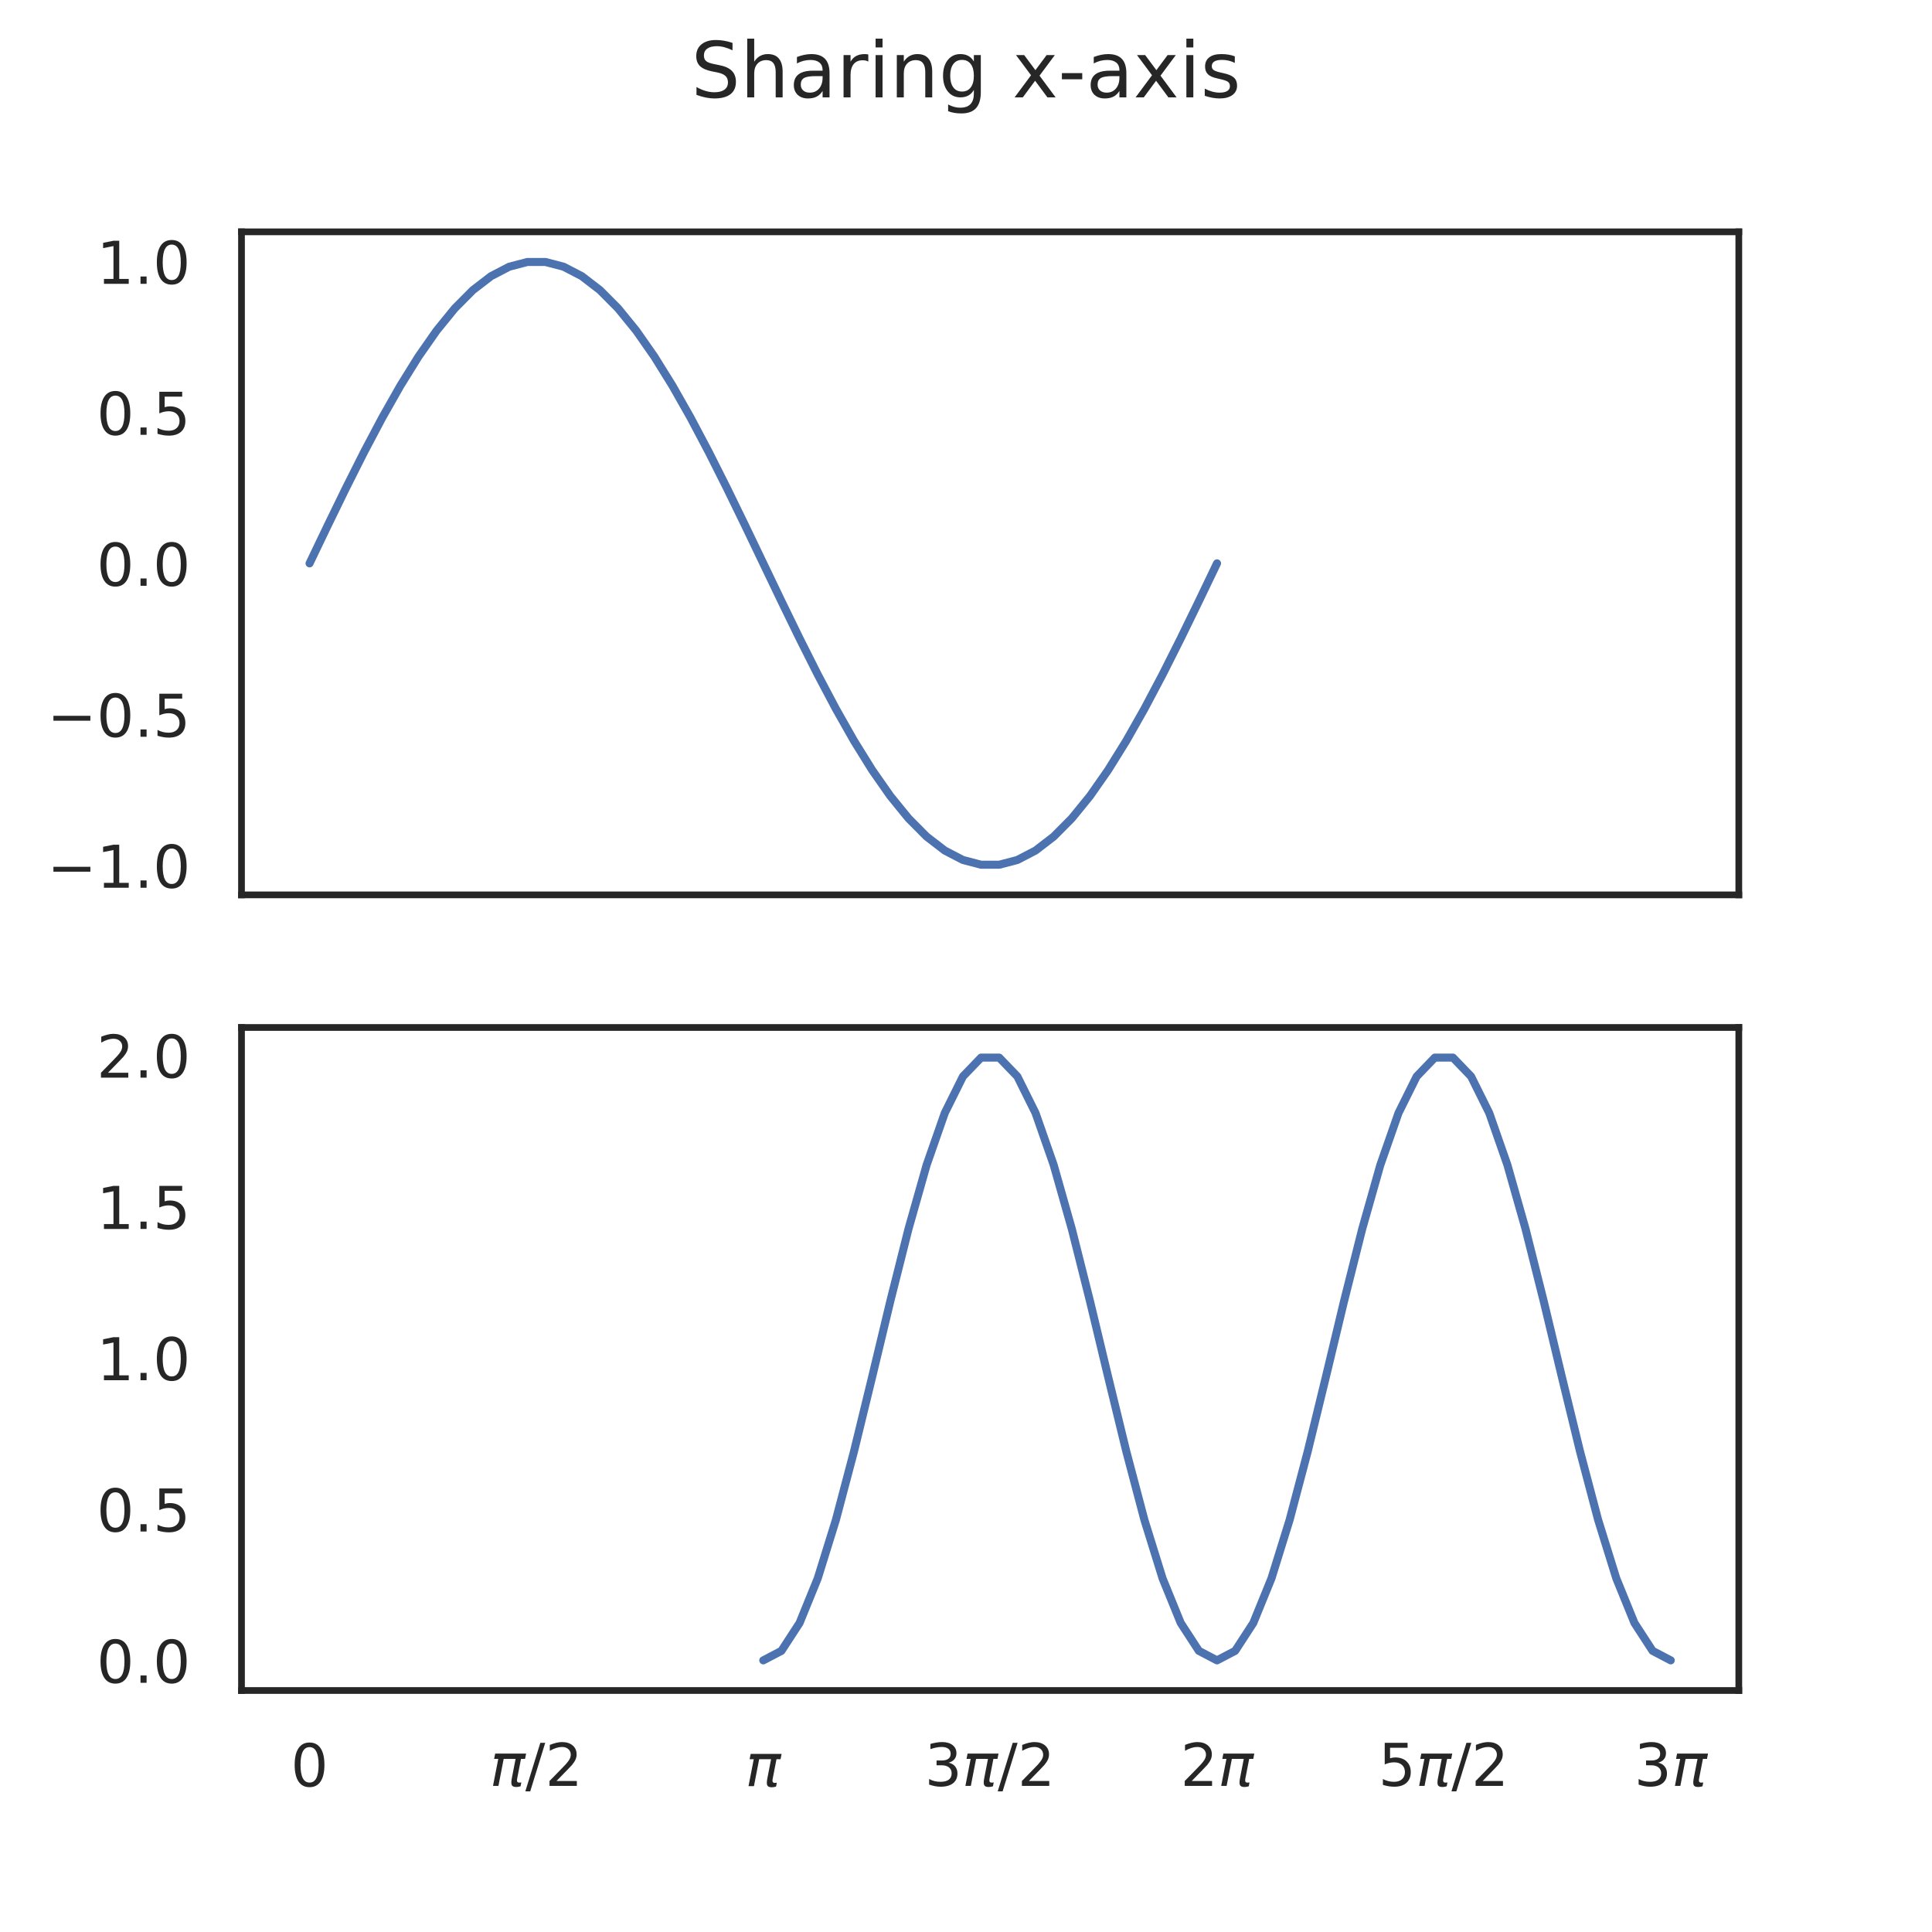
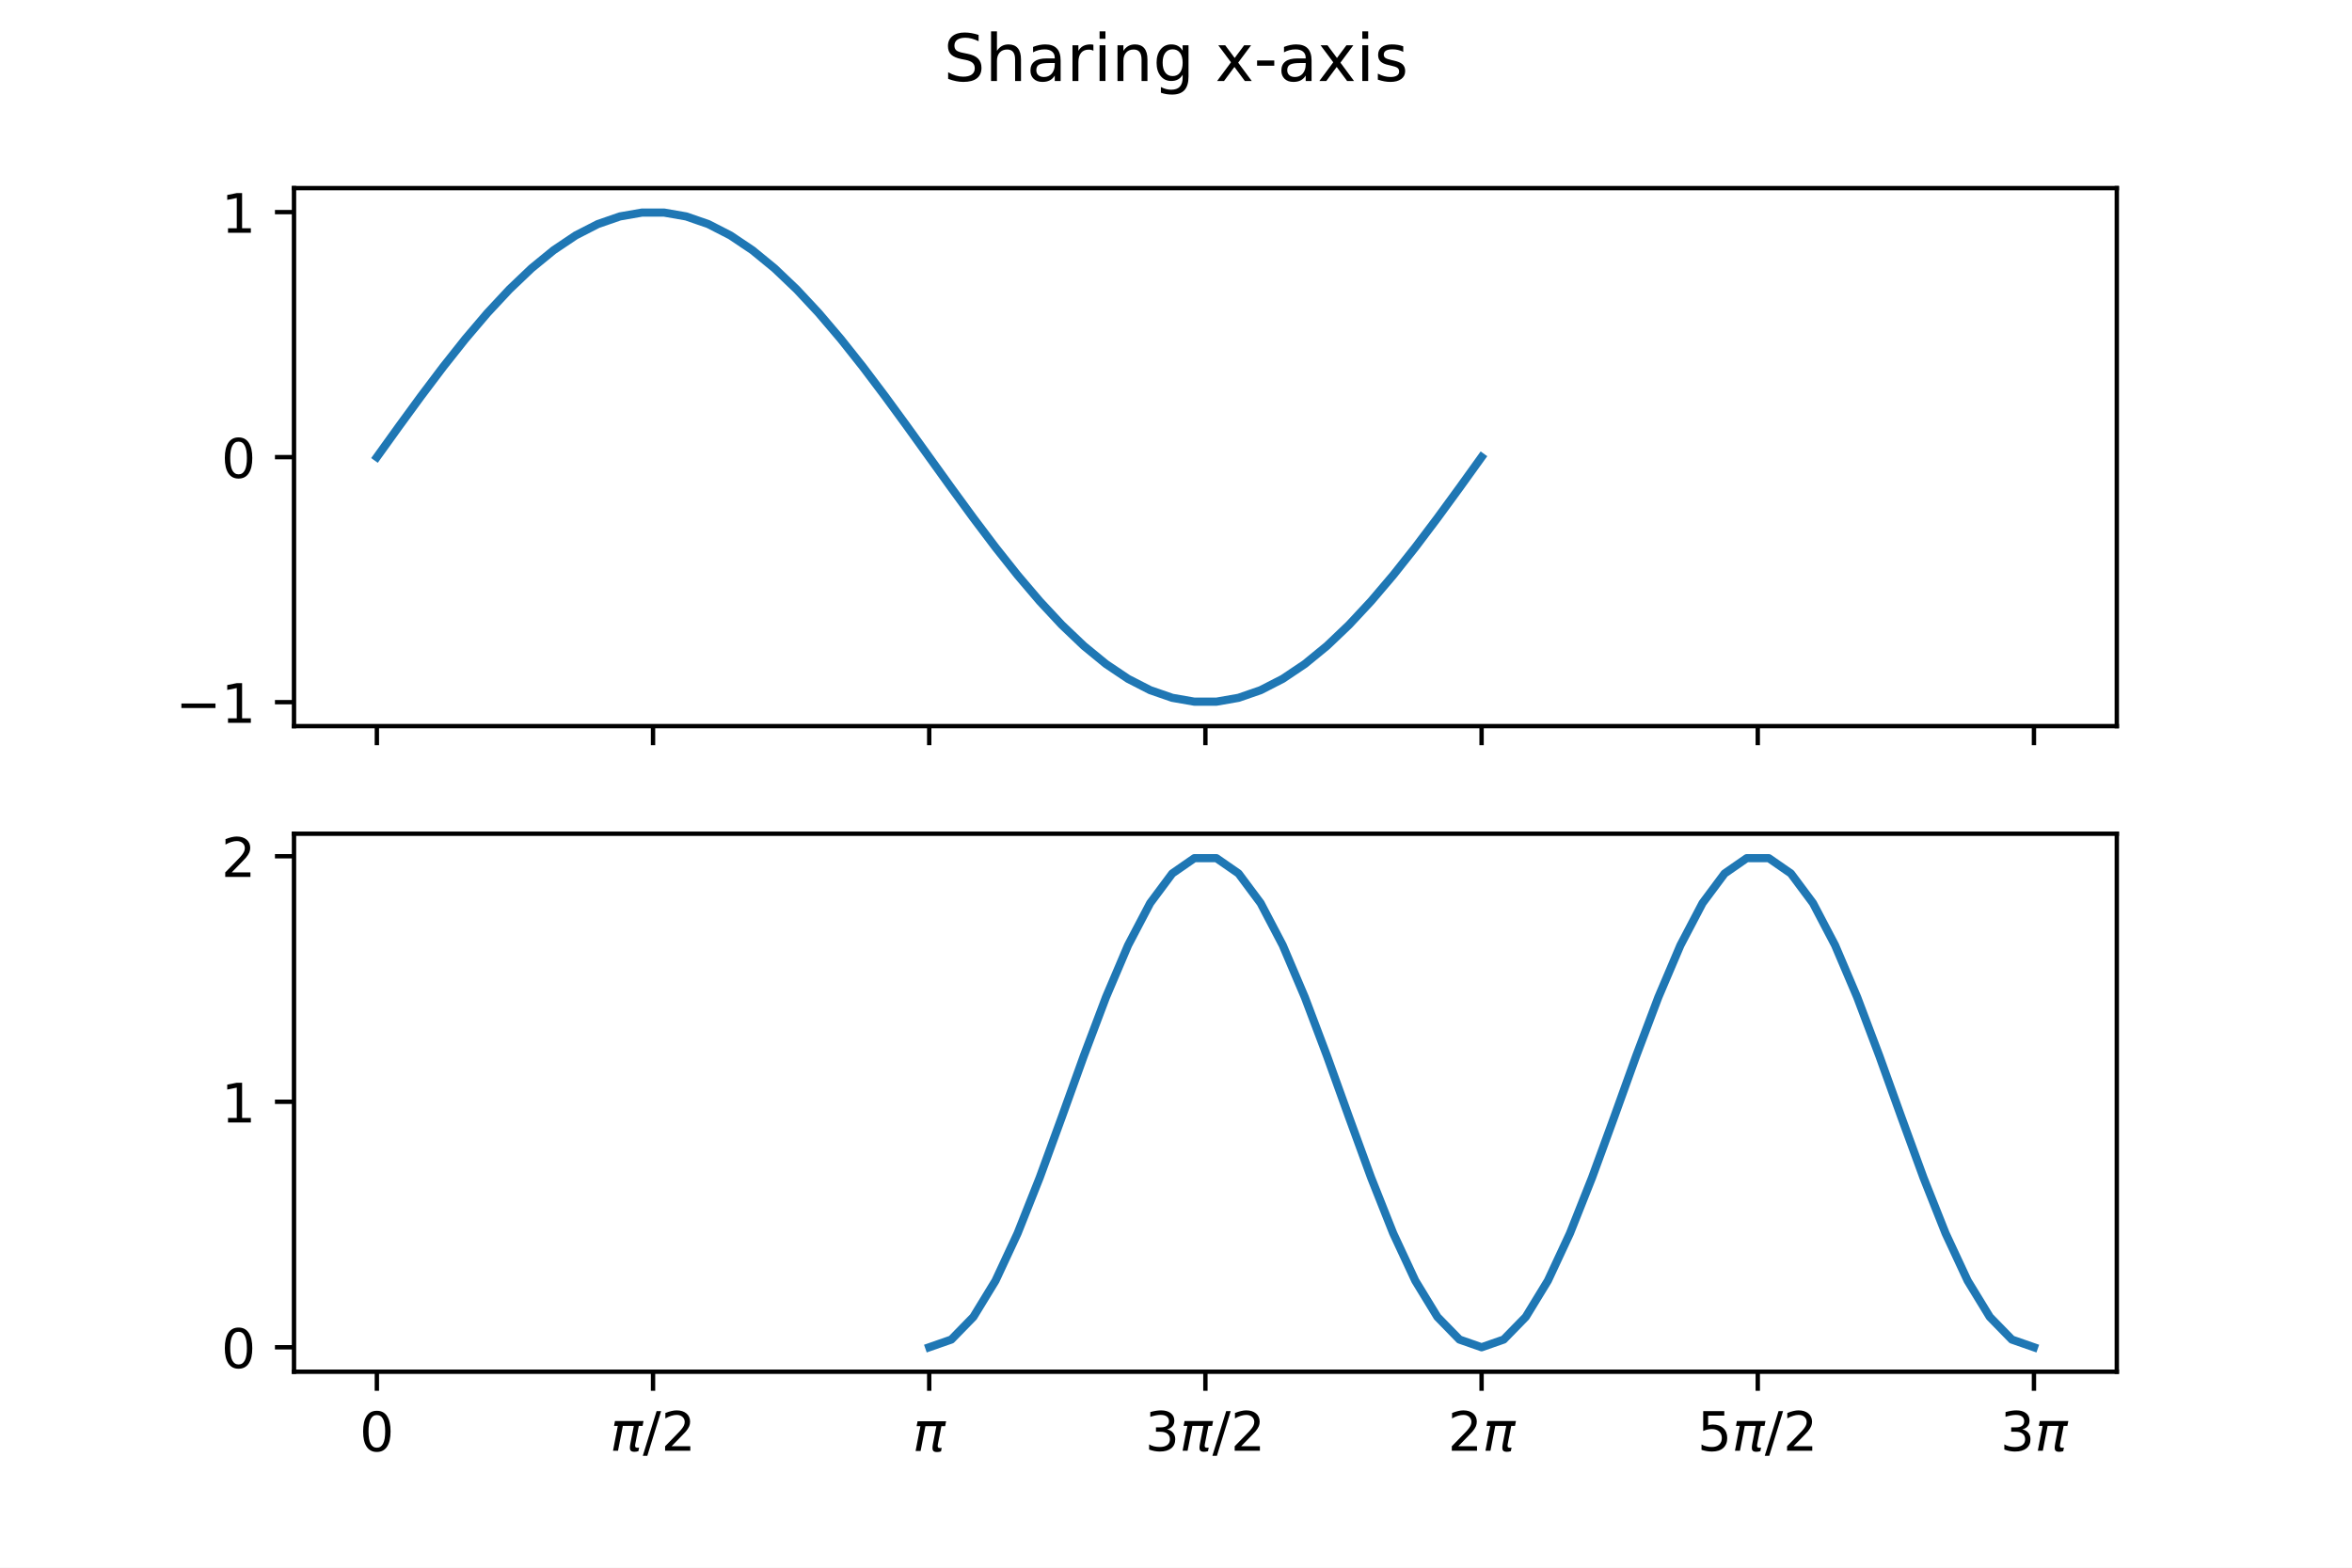
- <svg xmlns="http://www.w3.org/2000/svg" xmlns:xlink="http://www.w3.org/1999/xlink" height="360pt" version="1.1" viewBox="0 0 360 360" width="360pt">
+ <svg xmlns="http://www.w3.org/2000/svg" xmlns:xlink="http://www.w3.org/1999/xlink" height="288pt" version="1.1" viewBox="0 0 432 288" width="432pt">
  <defs>
    <style type="text/css">
*{stroke-linecap:butt;stroke-linejoin:round;}
  </style>
  </defs>
  <g id="figure_1">
    <g id="patch_1">
-       <path d="M 0 360  L 360 360  L 360 0  L 0 0  z " style="fill:#ffffff;" />
+       <path d="M 0 288  L 432 288  L 432 0  L 0 0  z " style="fill:#ffffff;" />
    </g>
    <g id="axes_1">
      <g id="patch_2">
-         <path d="M 45 166.745  L 324 166.745  L 324 43.2  L 45 43.2  z " style="fill:#ffffff;" />
+         <path d="M 54 133.396  L 388.8 133.396  L 388.8 34.56  L 54 34.56  z " style="fill:#ffffff;" />
      </g>
      <g id="matplotlib.axis_1">
-         <g id="xtick_1" />
-         <g id="xtick_2" />
-         <g id="xtick_3" />
-         <g id="xtick_4" />
-         <g id="xtick_5" />
-         <g id="xtick_6" />
-         <g id="xtick_7" />
+         <g id="xtick_1">
+           <g id="line2d_1">
+             <defs>
+               <path d="M 0 0  L 0 3.5  " id="ma542cc2fd4" style="stroke:#000000;stroke-width:0.8;" />
+             </defs>
+             <g>
+               <use style="stroke:#000000;stroke-width:0.8;" x="69.218" xlink:href="#ma542cc2fd4" y="133.396" />
+             </g>
+           </g>
+         </g>
+         <g id="xtick_2">
+           <g id="line2d_2">
+             <g>
+               <use style="stroke:#000000;stroke-width:0.8;" x="119.945" xlink:href="#ma542cc2fd4" y="133.396" />
+             </g>
+           </g>
+         </g>
+         <g id="xtick_3">
+           <g id="line2d_3">
+             <g>
+               <use style="stroke:#000000;stroke-width:0.8;" x="170.673" xlink:href="#ma542cc2fd4" y="133.396" />
+             </g>
+           </g>
+         </g>
+         <g id="xtick_4">
+           <g id="line2d_4">
+             <g>
+               <use style="stroke:#000000;stroke-width:0.8;" x="221.4" xlink:href="#ma542cc2fd4" y="133.396" />
+             </g>
+           </g>
+         </g>
+         <g id="xtick_5">
+           <g id="line2d_5">
+             <g>
+               <use style="stroke:#000000;stroke-width:0.8;" x="272.127" xlink:href="#ma542cc2fd4" y="133.396" />
+             </g>
+           </g>
+         </g>
+         <g id="xtick_6">
+           <g id="line2d_6">
+             <g>
+               <use style="stroke:#000000;stroke-width:0.8;" x="322.855" xlink:href="#ma542cc2fd4" y="133.396" />
+             </g>
+           </g>
+         </g>
+         <g id="xtick_7">
+           <g id="line2d_7">
+             <g>
+               <use style="stroke:#000000;stroke-width:0.8;" x="373.582" xlink:href="#ma542cc2fd4" y="133.396" />
+             </g>
+           </g>
+         </g>
      </g>
      <g id="matplotlib.axis_2">
        <g id="ytick_1">
+           <g id="line2d_8">
+             <defs>
+               <path d="M 0 0  L -3.5 0  " id="m65ae59d88c" style="stroke:#000000;stroke-width:0.8;" />
+             </defs>
+             <g>
+               <use style="stroke:#000000;stroke-width:0.8;" x="54" xlink:href="#m65ae59d88c" y="128.993" />
+             </g>
+           </g>
          <g id="text_1">
            <defs>
              <path d="M 10.594 35.5  L 73.188 35.5  L 73.188 27.203  L 10.594 27.203  z " id="DejaVuSans-8722" />
              <path d="M 12.406 8.297  L 28.516 8.297  L 28.516 63.922  L 10.984 60.406  L 10.984 69.391  L 28.422 72.906  L 38.281 72.906  L 38.281 8.297  L 54.391 8.297  L 54.391 0  L 12.406 0  z " id="DejaVuSans-49" />
-               <path d="M 10.688 12.406  L 21 12.406  L 21 0  L 10.688 0  z " id="DejaVuSans-46" />
-               <path d="M 31.781 66.406  Q 24.172 66.406 20.328 58.906  Q 16.5 51.422 16.5 36.375  Q 16.5 21.391 20.328 13.891  Q 24.172 6.391 31.781 6.391  Q 39.453 6.391 43.281 13.891  Q 47.125 21.391 47.125 36.375  Q 47.125 51.422 43.281 58.906  Q 39.453 66.406 31.781 66.406  z M 31.781 74.219  Q 44.047 74.219 50.516 64.516  Q 56.984 54.828 56.984 36.375  Q 56.984 17.969 50.516 8.266  Q 44.047 -1.422 31.781 -1.422  Q 19.531 -1.422 13.062 8.266  Q 6.594 17.969 6.594 36.375  Q 6.594 54.828 13.062 64.516  Q 19.531 74.219 31.781 74.219  z " id="DejaVuSans-48" />
-             </defs>
-             <g style="fill:#262626;" transform="translate(8.788906 165.4199)scale(0.11 -0.11)">
+             </defs>
+             <g transform="translate(32.25781 132.7918)scale(0.1 -0.1)">
              <use xlink:href="#DejaVuSans-8722" />
              <use x="83.789" xlink:href="#DejaVuSans-49" />
-               <use x="147.412" xlink:href="#DejaVuSans-46" />
-               <use x="179.199" xlink:href="#DejaVuSans-48" />
            </g>
          </g>
        </g>
        <g id="ytick_2">
+           <g id="line2d_9">
+             <g>
+               <use style="stroke:#000000;stroke-width:0.8;" x="54" xlink:href="#m65ae59d88c" y="83.978" />
+             </g>
+           </g>
          <g id="text_2">
            <defs>
-               <path d="M 10.797 72.906  L 49.516 72.906  L 49.516 64.594  L 19.828 64.594  L 19.828 46.734  Q 21.969 47.469 24.109 47.828  Q 26.266 48.188 28.422 48.188  Q 40.625 48.188 47.75 41.5  Q 54.891 34.812 54.891 23.391  Q 54.891 11.625 47.562 5.094  Q 40.234 -1.422 26.906 -1.422  Q 22.312 -1.422 17.547 -0.641  Q 12.797 0.141 7.719 1.703  L 7.719 11.625  Q 12.109 9.234 16.797 8.062  Q 21.484 6.891 26.703 6.891  Q 35.156 6.891 40.078 11.328  Q 45.016 15.766 45.016 23.391  Q 45.016 31 40.078 35.438  Q 35.156 39.891 26.703 39.891  Q 22.75 39.891 18.812 39.016  Q 14.891 38.141 10.797 36.281  z " id="DejaVuSans-53" />
-             </defs>
-             <g style="fill:#262626;" transform="translate(8.788906 137.2859)scale(0.11 -0.11)">
-               <use xlink:href="#DejaVuSans-8722" />
-               <use x="83.789" xlink:href="#DejaVuSans-48" />
-               <use x="147.412" xlink:href="#DejaVuSans-46" />
-               <use x="179.199" xlink:href="#DejaVuSans-53" />
+               <path d="M 31.781 66.406  Q 24.172 66.406 20.328 58.906  Q 16.5 51.422 16.5 36.375  Q 16.5 21.391 20.328 13.891  Q 24.172 6.391 31.781 6.391  Q 39.453 6.391 43.281 13.891  Q 47.125 21.391 47.125 36.375  Q 47.125 51.422 43.281 58.906  Q 39.453 66.406 31.781 66.406  z M 31.781 74.219  Q 44.047 74.219 50.516 64.516  Q 56.984 54.828 56.984 36.375  Q 56.984 17.969 50.516 8.266  Q 44.047 -1.422 31.781 -1.422  Q 19.531 -1.422 13.062 8.266  Q 6.594 17.969 6.594 36.375  Q 6.594 54.828 13.062 64.516  Q 19.531 74.219 31.781 74.219  z " id="DejaVuSans-48" />
+             </defs>
+             <g transform="translate(40.6375 87.7774)scale(0.1 -0.1)">
+               <use xlink:href="#DejaVuSans-48" />
            </g>
          </g>
        </g>
        <g id="ytick_3">
+           <g id="line2d_10">
+             <g>
+               <use style="stroke:#000000;stroke-width:0.8;" x="54" xlink:href="#m65ae59d88c" y="38.964" />
+             </g>
+           </g>
          <g id="text_3">
-             <g style="fill:#262626;" transform="translate(18.00656 109.1519)scale(0.11 -0.11)">
-               <use xlink:href="#DejaVuSans-48" />
-               <use x="63.623" xlink:href="#DejaVuSans-46" />
-               <use x="95.41" xlink:href="#DejaVuSans-48" />
-             </g>
-           </g>
-         </g>
-         <g id="ytick_4">
-           <g id="text_4">
-             <g style="fill:#262626;" transform="translate(18.00656 81.01784)scale(0.11 -0.11)">
-               <use xlink:href="#DejaVuSans-48" />
-               <use x="63.623" xlink:href="#DejaVuSans-46" />
-               <use x="95.41" xlink:href="#DejaVuSans-53" />
-             </g>
-           </g>
-         </g>
-         <g id="ytick_5">
-           <g id="text_5">
-             <g style="fill:#262626;" transform="translate(18.00656 52.88381)scale(0.11 -0.11)">
+             <g transform="translate(40.6375 42.76295)scale(0.1 -0.1)">
              <use xlink:href="#DejaVuSans-49" />
-               <use x="63.623" xlink:href="#DejaVuSans-46" />
-               <use x="95.41" xlink:href="#DejaVuSans-48" />
-             </g>
-           </g>
-         </g>
-       </g>
-       <g id="line2d_1">
-         <path clip-path="url(#p62beed486f)" d="M 57.682 104.973  L 61.064 97.92  L 64.445 90.979  L 67.827 84.259  L 71.209 77.865  L 74.591 71.899  L 77.973 66.455  L 81.355 61.617  L 84.736 57.464  L 88.118 54.06  L 91.5 51.459  L 94.882 49.701  L 98.264 48.816  L 101.645 48.816  L 105.027 49.701  L 108.409 51.459  L 111.791 54.06  L 115.173 57.464  L 118.555 61.617  L 121.936 66.455  L 125.318 71.899  L 128.7 77.865  L 132.082 84.259  L 135.464 90.979  L 138.845 97.92  L 142.227 104.973  L 145.609 112.025  L 148.991 118.966  L 152.373 125.686  L 155.755 132.08  L 159.136 138.046  L 162.518 143.491  L 165.9 148.328  L 169.282 152.481  L 172.664 155.886  L 176.045 158.487  L 179.427 160.244  L 182.809 161.13  L 186.191 161.13  L 189.573 160.244  L 192.955 158.487  L 196.336 155.886  L 199.718 152.481  L 203.1 148.328  L 206.482 143.491  L 209.864 138.046  L 213.245 132.08  L 216.627 125.686  L 220.009 118.966  L 223.391 112.025  L 226.773 104.973  " style="fill:none;stroke:#4c72b0;stroke-linecap:round;stroke-width:1.5;" />
+             </g>
+           </g>
+         </g>
+       </g>
+       <g id="line2d_11">
+         <path clip-path="url(#p6f2cb28b3d)" d="M 69.218 83.978  L 73.276 78.336  L 77.335 72.784  L 81.393 67.407  L 85.451 62.292  L 89.509 57.519  L 93.567 53.164  L 97.625 49.294  L 101.684 45.971  L 105.742 43.248  L 109.8 41.167  L 113.858 39.761  L 117.916 39.053  L 121.975 39.053  L 126.033 39.761  L 130.091 41.167  L 134.149 43.248  L 138.207 45.971  L 142.265 49.294  L 146.324 53.164  L 150.382 57.519  L 154.44 62.292  L 158.498 67.407  L 162.556 72.784  L 166.615 78.336  L 170.673 83.978  L 174.731 89.62  L 178.789 95.173  L 182.847 100.549  L 186.905 105.664  L 190.964 110.437  L 195.022 114.793  L 199.08 118.662  L 203.138 121.985  L 207.196 124.708  L 211.255 126.789  L 215.313 128.195  L 219.371 128.904  L 223.429 128.904  L 227.487 128.195  L 231.545 126.789  L 235.604 124.708  L 239.662 121.985  L 243.72 118.662  L 247.778 114.793  L 251.836 110.437  L 255.895 105.664  L 259.953 100.549  L 264.011 95.173  L 268.069 89.62  L 272.127 83.978  " style="fill:none;stroke:#1f77b4;stroke-linecap:square;stroke-width:1.5;" />
      </g>
      <g id="patch_3">
-         <path d="M 45 166.745  L 45 43.2  " style="fill:none;stroke:#262626;stroke-linecap:square;stroke-linejoin:miter;stroke-width:1.25;" />
+         <path d="M 54 133.396  L 54 34.56  " style="fill:none;stroke:#000000;stroke-linecap:square;stroke-linejoin:miter;stroke-width:0.8;" />
      </g>
      <g id="patch_4">
-         <path d="M 324 166.745  L 324 43.2  " style="fill:none;stroke:#262626;stroke-linecap:square;stroke-linejoin:miter;stroke-width:1.25;" />
+         <path d="M 388.8 133.396  L 388.8 34.56  " style="fill:none;stroke:#000000;stroke-linecap:square;stroke-linejoin:miter;stroke-width:0.8;" />
      </g>
      <g id="patch_5">
-         <path d="M 45 166.745  L 324 166.745  " style="fill:none;stroke:#262626;stroke-linecap:square;stroke-linejoin:miter;stroke-width:1.25;" />
+         <path d="M 54 133.396  L 388.8 133.396  " style="fill:none;stroke:#000000;stroke-linecap:square;stroke-linejoin:miter;stroke-width:0.8;" />
      </g>
      <g id="patch_6">
-         <path d="M 45 43.2  L 324 43.2  " style="fill:none;stroke:#262626;stroke-linecap:square;stroke-linejoin:miter;stroke-width:1.25;" />
+         <path d="M 54 34.56  L 388.8 34.56  " style="fill:none;stroke:#000000;stroke-linecap:square;stroke-linejoin:miter;stroke-width:0.8;" />
      </g>
    </g>
    <g id="axes_2">
      <g id="patch_7">
-         <path d="M 45 315  L 324 315  L 324 191.455  L 45 191.455  z " style="fill:#ffffff;" />
+         <path d="M 54 252  L 388.8 252  L 388.8 153.164  L 54 153.164  z " style="fill:#ffffff;" />
      </g>
      <g id="matplotlib.axis_3">
        <g id="xtick_8">
-           <g id="text_6">
-             <g style="fill:#262626;" transform="translate(54.18244 332.8583)scale(0.11 -0.11)">
+           <g id="line2d_12">
+             <g>
+               <use style="stroke:#000000;stroke-width:0.8;" x="69.218" xlink:href="#ma542cc2fd4" y="252" />
+             </g>
+           </g>
+           <g id="text_4">
+             <g transform="translate(66.03693 266.5984)scale(0.1 -0.1)">
              <use xlink:href="#DejaVuSans-48" />
            </g>
          </g>
        </g>
        <g id="xtick_9">
-           <g id="text_7">
+           <g id="line2d_13">
+             <g>
+               <use style="stroke:#000000;stroke-width:0.8;" x="119.945" xlink:href="#ma542cc2fd4" y="252" />
+             </g>
+           </g>
+           <g id="text_5">
            <defs>
              <path d="M 9.125 54.688  L 61.531 54.688  L 59.766 45.703  L 52.875 45.703  L 46.344 12.109  Q 45.656 8.594 46.578 7.031  Q 47.469 5.516 50.141 5.516  Q 50.875 5.516 51.953 5.672  Q 53.078 5.766 53.422 5.812  L 52.156 -0.688  Q 50.344 -1.312 48.484 -1.609  Q 46.578 -1.906 44.781 -1.906  Q 38.922 -1.906 37.312 1.266  Q 35.688 4.5 37.359 13.094  L 43.703 45.703  L 23.531 45.703  L 14.656 0  L 5.469 0  L 14.359 45.703  L 7.375 45.703  z " id="DejaVuSans-Oblique-960" />
              <path d="M 25.391 72.906  L 33.688 72.906  L 8.297 -9.281  L 0 -9.281  z " id="DejaVuSans-47" />
              <path d="M 19.188 8.297  L 53.609 8.297  L 53.609 0  L 7.328 0  L 7.328 8.297  Q 12.938 14.109 22.625 23.891  Q 32.328 33.688 34.812 36.531  Q 39.547 41.844 41.422 45.531  Q 43.312 49.219 43.312 52.781  Q 43.312 58.594 39.234 62.25  Q 35.156 65.922 28.609 65.922  Q 23.969 65.922 18.812 64.312  Q 13.672 62.703 7.812 59.422  L 7.812 69.391  Q 13.766 71.781 18.938 73  Q 24.125 74.219 28.422 74.219  Q 39.75 74.219 46.484 68.547  Q 53.219 62.891 53.219 53.422  Q 53.219 48.922 51.531 44.891  Q 49.859 40.875 45.406 35.406  Q 44.188 33.984 37.641 27.219  Q 31.109 20.453 19.188 8.297  z " id="DejaVuSans-50" />
            </defs>
-             <g style="fill:#262626;" transform="translate(91.26454 332.8583)scale(0.11 -0.11)">
+             <g transform="translate(112.0455 266.5984)scale(0.1 -0.1)">
              <use transform="translate(0 0.78125)" xlink:href="#DejaVuSans-Oblique-960" />
              <use transform="translate(60.20508 0.78125)" xlink:href="#DejaVuSans-47" />
              <use transform="translate(93.84961 0.78125)" xlink:href="#DejaVuSans-50" />
            </g>
          </g>
        </g>
        <g id="xtick_10">
-           <g id="text_8">
-             <g style="fill:#262626;" transform="translate(138.8723 332.8583)scale(0.11 -0.11)">
+           <g id="line2d_14">
+             <g>
+               <use style="stroke:#000000;stroke-width:0.8;" x="170.673" xlink:href="#ma542cc2fd4" y="252" />
+             </g>
+           </g>
+           <g id="text_6">
+             <g transform="translate(167.6227 266.5984)scale(0.1 -0.1)">
              <use transform="translate(0 0.3125)" xlink:href="#DejaVuSans-Oblique-960" />
            </g>
          </g>
        </g>
        <g id="xtick_11">
-           <g id="text_9">
+           <g id="line2d_15">
+             <g>
+               <use style="stroke:#000000;stroke-width:0.8;" x="221.4" xlink:href="#ma542cc2fd4" y="252" />
+             </g>
+           </g>
+           <g id="text_7">
            <defs>
              <path d="M 40.578 39.312  Q 47.656 37.797 51.625 33  Q 55.609 28.219 55.609 21.188  Q 55.609 10.406 48.188 4.484  Q 40.766 -1.422 27.094 -1.422  Q 22.516 -1.422 17.656 -0.516  Q 12.797 0.391 7.625 2.203  L 7.625 11.719  Q 11.719 9.328 16.594 8.109  Q 21.484 6.891 26.812 6.891  Q 36.078 6.891 40.938 10.547  Q 45.797 14.203 45.797 21.188  Q 45.797 27.641 41.281 31.266  Q 36.766 34.906 28.719 34.906  L 20.219 34.906  L 20.219 43.016  L 29.109 43.016  Q 36.375 43.016 40.234 45.922  Q 44.094 48.828 44.094 54.297  Q 44.094 59.906 40.109 62.906  Q 36.141 65.922 28.719 65.922  Q 24.656 65.922 20.016 65.031  Q 15.375 64.156 9.812 62.312  L 9.812 71.094  Q 15.438 72.656 20.344 73.438  Q 25.25 74.219 29.594 74.219  Q 40.828 74.219 47.359 69.109  Q 53.906 64.016 53.906 55.328  Q 53.906 49.266 50.438 45.094  Q 46.969 40.922 40.578 39.312  z " id="DejaVuSans-51" />
            </defs>
-             <g style="fill:#262626;" transform="translate(172.29 332.8583)scale(0.11 -0.11)">
+             <g transform="translate(210.3 266.5984)scale(0.1 -0.1)">
              <use transform="translate(0 0.78125)" xlink:href="#DejaVuSans-51" />
              <use transform="translate(63.62305 0.78125)" xlink:href="#DejaVuSans-Oblique-960" />
              <use transform="translate(123.8281 0.78125)" xlink:href="#DejaVuSans-47" />
              <use transform="translate(157.4727 0.78125)" xlink:href="#DejaVuSans-50" />
            </g>
          </g>
        </g>
        <g id="xtick_12">
-           <g id="text_10">
-             <g style="fill:#262626;" transform="translate(219.9527 332.8583)scale(0.11 -0.11)">
+           <g id="line2d_16">
+             <g>
+               <use style="stroke:#000000;stroke-width:0.8;" x="272.127" xlink:href="#ma542cc2fd4" y="252" />
+             </g>
+           </g>
+           <g id="text_8">
+             <g transform="translate(265.9273 266.5984)scale(0.1 -0.1)">
              <use transform="translate(0 0.78125)" xlink:href="#DejaVuSans-50" />
              <use transform="translate(63.62305 0.78125)" xlink:href="#DejaVuSans-Oblique-960" />
            </g>
          </g>
        </g>
        <g id="xtick_13">
-           <g id="text_11">
-             <g style="fill:#262626;" transform="translate(256.8355 332.8583)scale(0.11 -0.11)">
+           <g id="line2d_17">
+             <g>
+               <use style="stroke:#000000;stroke-width:0.8;" x="322.855" xlink:href="#ma542cc2fd4" y="252" />
+             </g>
+           </g>
+           <g id="text_9">
+             <defs>
+               <path d="M 10.797 72.906  L 49.516 72.906  L 49.516 64.594  L 19.828 64.594  L 19.828 46.734  Q 21.969 47.469 24.109 47.828  Q 26.266 48.188 28.422 48.188  Q 40.625 48.188 47.75 41.5  Q 54.891 34.812 54.891 23.391  Q 54.891 11.625 47.562 5.094  Q 40.234 -1.422 26.906 -1.422  Q 22.312 -1.422 17.547 -0.641  Q 12.797 0.141 7.719 1.703  L 7.719 11.625  Q 12.109 9.234 16.797 8.062  Q 21.484 6.891 26.703 6.891  Q 35.156 6.891 40.078 11.328  Q 45.016 15.766 45.016 23.391  Q 45.016 31 40.078 35.438  Q 35.156 39.891 26.703 39.891  Q 22.75 39.891 18.812 39.016  Q 14.891 38.141 10.797 36.281  z " id="DejaVuSans-53" />
+             </defs>
+             <g transform="translate(311.7545 266.5984)scale(0.1 -0.1)">
              <use transform="translate(0 0.78125)" xlink:href="#DejaVuSans-53" />
              <use transform="translate(63.62305 0.78125)" xlink:href="#DejaVuSans-Oblique-960" />
              <use transform="translate(123.8281 0.78125)" xlink:href="#DejaVuSans-47" />
              <use transform="translate(157.4727 0.78125)" xlink:href="#DejaVuSans-50" />
            </g>
          </g>
        </g>
        <g id="xtick_14">
-           <g id="text_12">
-             <g style="fill:#262626;" transform="translate(304.4982 332.8583)scale(0.11 -0.11)">
+           <g id="line2d_18">
+             <g>
+               <use style="stroke:#000000;stroke-width:0.8;" x="373.582" xlink:href="#ma542cc2fd4" y="252" />
+             </g>
+           </g>
+           <g id="text_10">
+             <g transform="translate(367.3818 266.5984)scale(0.1 -0.1)">
              <use transform="translate(0 0.78125)" xlink:href="#DejaVuSans-51" />
              <use transform="translate(63.62305 0.78125)" xlink:href="#DejaVuSans-Oblique-960" />
            </g>
          </g>
        </g>
      </g>
      <g id="matplotlib.axis_4">
+         <g id="ytick_4">
+           <g id="line2d_19">
+             <g>
+               <use style="stroke:#000000;stroke-width:0.8;" x="54" xlink:href="#m65ae59d88c" y="247.507" />
+             </g>
+           </g>
+           <g id="text_11">
+             <g transform="translate(40.6375 251.3067)scale(0.1 -0.1)">
+               <use xlink:href="#DejaVuSans-48" />
+             </g>
+           </g>
+         </g>
+         <g id="ytick_5">
+           <g id="line2d_20">
+             <g>
+               <use style="stroke:#000000;stroke-width:0.8;" x="54" xlink:href="#m65ae59d88c" y="202.404" />
+             </g>
+           </g>
+           <g id="text_12">
+             <g transform="translate(40.6375 206.2032)scale(0.1 -0.1)">
+               <use xlink:href="#DejaVuSans-49" />
+             </g>
+           </g>
+         </g>
        <g id="ytick_6">
+           <g id="line2d_21">
+             <g>
+               <use style="stroke:#000000;stroke-width:0.8;" x="54" xlink:href="#m65ae59d88c" y="157.301" />
+             </g>
+           </g>
          <g id="text_13">
-             <g style="fill:#262626;" transform="translate(18.00656 313.5634)scale(0.11 -0.11)">
-               <use xlink:href="#DejaVuSans-48" />
-               <use x="63.623" xlink:href="#DejaVuSans-46" />
-               <use x="95.41" xlink:href="#DejaVuSans-48" />
-             </g>
-           </g>
-         </g>
-         <g id="ytick_7">
-           <g id="text_14">
-             <g style="fill:#262626;" transform="translate(18.00656 285.3738)scale(0.11 -0.11)">
-               <use xlink:href="#DejaVuSans-48" />
-               <use x="63.623" xlink:href="#DejaVuSans-46" />
-               <use x="95.41" xlink:href="#DejaVuSans-53" />
-             </g>
-           </g>
-         </g>
-         <g id="ytick_8">
-           <g id="text_15">
-             <g style="fill:#262626;" transform="translate(18.00656 257.1841)scale(0.11 -0.11)">
-               <use xlink:href="#DejaVuSans-49" />
-               <use x="63.623" xlink:href="#DejaVuSans-46" />
-               <use x="95.41" xlink:href="#DejaVuSans-48" />
-             </g>
-           </g>
-         </g>
-         <g id="ytick_9">
-           <g id="text_16">
-             <g style="fill:#262626;" transform="translate(18.00656 228.9945)scale(0.11 -0.11)">
-               <use xlink:href="#DejaVuSans-49" />
-               <use x="63.623" xlink:href="#DejaVuSans-46" />
-               <use x="95.41" xlink:href="#DejaVuSans-53" />
-             </g>
-           </g>
-         </g>
-         <g id="ytick_10">
-           <g id="text_17">
-             <g style="fill:#262626;" transform="translate(18.00656 200.8048)scale(0.11 -0.11)">
+             <g transform="translate(40.6375 161.0998)scale(0.1 -0.1)">
              <use xlink:href="#DejaVuSans-50" />
-               <use x="63.623" xlink:href="#DejaVuSans-46" />
-               <use x="95.41" xlink:href="#DejaVuSans-48" />
-             </g>
-           </g>
-         </g>
-       </g>
-       <g id="line2d_2">
-         <path clip-path="url(#p62544c3a03)" d="M 142.227 309.384  L 145.609 307.613  L 148.991 302.411  L 152.373 294.104  L 155.755 283.215  L 159.136 270.427  L 162.518 256.545  L 165.9 242.441  L 169.282 229  L 172.664 217.067  L 176.045 207.393  L 179.427 200.585  L 182.809 197.07  L 186.191 197.07  L 189.573 200.585  L 192.955 207.393  L 196.336 217.067  L 199.718 229  L 203.1 242.441  L 206.482 256.545  L 209.864 270.427  L 213.245 283.215  L 216.627 294.104  L 220.009 302.411  L 223.391 307.613  L 226.773 309.384  L 230.155 307.613  L 233.536 302.411  L 236.918 294.104  L 240.3 283.215  L 243.682 270.427  L 247.064 256.545  L 250.445 242.441  L 253.827 229  L 257.209 217.067  L 260.591 207.393  L 263.973 200.585  L 267.355 197.07  L 270.736 197.07  L 274.118 200.585  L 277.5 207.393  L 280.882 217.067  L 284.264 229  L 287.645 242.441  L 291.027 256.545  L 294.409 270.427  L 297.791 283.215  L 301.173 294.104  L 304.555 302.411  L 307.936 307.613  L 311.318 309.384  " style="fill:none;stroke:#4c72b0;stroke-linecap:round;stroke-width:1.5;" />
+             </g>
+           </g>
+         </g>
+       </g>
+       <g id="line2d_22">
+         <path clip-path="url(#p2b0f8ead45)" d="M 170.673 247.507  L 174.731 246.09  L 178.789 241.928  L 182.847 235.283  L 186.905 226.572  L 190.964 216.342  L 195.022 205.236  L 199.08 193.952  L 203.138 183.2  L 207.196 173.654  L 211.255 165.915  L 215.313 160.468  L 219.371 157.656  L 223.429 157.656  L 227.487 160.468  L 231.545 165.915  L 235.604 173.654  L 239.662 183.2  L 243.72 193.952  L 247.778 205.236  L 251.836 216.342  L 255.895 226.572  L 259.953 235.283  L 264.011 241.928  L 268.069 246.09  L 272.127 247.507  L 276.185 246.09  L 280.244 241.928  L 284.302 235.283  L 288.36 226.572  L 292.418 216.342  L 296.476 205.236  L 300.535 193.952  L 304.593 183.2  L 308.651 173.654  L 312.709 165.915  L 316.767 160.468  L 320.825 157.656  L 324.884 157.656  L 328.942 160.468  L 333 165.915  L 337.058 173.654  L 341.116 183.2  L 345.175 193.952  L 349.233 205.236  L 353.291 216.342  L 357.349 226.572  L 361.407 235.283  L 365.465 241.928  L 369.524 246.09  L 373.582 247.507  " style="fill:none;stroke:#1f77b4;stroke-linecap:square;stroke-width:1.5;" />
      </g>
      <g id="patch_8">
-         <path d="M 45 315  L 45 191.455  " style="fill:none;stroke:#262626;stroke-linecap:square;stroke-linejoin:miter;stroke-width:1.25;" />
+         <path d="M 54 252  L 54 153.164  " style="fill:none;stroke:#000000;stroke-linecap:square;stroke-linejoin:miter;stroke-width:0.8;" />
      </g>
      <g id="patch_9">
-         <path d="M 324 315  L 324 191.455  " style="fill:none;stroke:#262626;stroke-linecap:square;stroke-linejoin:miter;stroke-width:1.25;" />
+         <path d="M 388.8 252  L 388.8 153.164  " style="fill:none;stroke:#000000;stroke-linecap:square;stroke-linejoin:miter;stroke-width:0.8;" />
      </g>
      <g id="patch_10">
-         <path d="M 45 315  L 324 315  " style="fill:none;stroke:#262626;stroke-linecap:square;stroke-linejoin:miter;stroke-width:1.25;" />
+         <path d="M 54 252  L 388.8 252  " style="fill:none;stroke:#000000;stroke-linecap:square;stroke-linejoin:miter;stroke-width:0.8;" />
      </g>
      <g id="patch_11">
-         <path d="M 45 191.455  L 324 191.455  " style="fill:none;stroke:#262626;stroke-linecap:square;stroke-linejoin:miter;stroke-width:1.25;" />
+         <path d="M 54 153.164  L 388.8 153.164  " style="fill:none;stroke:#000000;stroke-linecap:square;stroke-linejoin:miter;stroke-width:0.8;" />
      </g>
    </g>
-     <g id="text_18">
+     <g id="text_14">
      <defs>
        <path d="M 53.516 70.516  L 53.516 60.891  Q 47.906 63.578 42.922 64.891  Q 37.938 66.219 33.297 66.219  Q 25.25 66.219 20.875 63.094  Q 16.5 59.969 16.5 54.203  Q 16.5 49.359 19.406 46.891  Q 22.312 44.438 30.422 42.922  L 36.375 41.703  Q 47.406 39.594 52.656 34.297  Q 57.906 29 57.906 20.125  Q 57.906 9.516 50.797 4.047  Q 43.703 -1.422 29.984 -1.422  Q 24.812 -1.422 18.969 -0.25  Q 13.141 0.922 6.891 3.219  L 6.891 13.375  Q 12.891 10.016 18.656 8.297  Q 24.422 6.594 29.984 6.594  Q 38.422 6.594 43.016 9.906  Q 47.609 13.234 47.609 19.391  Q 47.609 24.75 44.312 27.781  Q 41.016 30.812 33.5 32.328  L 27.484 33.5  Q 16.453 35.688 11.516 40.375  Q 6.594 45.062 6.594 53.422  Q 6.594 63.094 13.406 68.656  Q 20.219 74.219 32.172 74.219  Q 37.312 74.219 42.625 73.281  Q 47.953 72.359 53.516 70.516  z " id="DejaVuSans-83" />
        <path d="M 54.891 33.016  L 54.891 0  L 45.906 0  L 45.906 32.719  Q 45.906 40.484 42.875 44.328  Q 39.844 48.188 33.797 48.188  Q 26.516 48.188 22.312 43.547  Q 18.109 38.922 18.109 30.906  L 18.109 0  L 9.078 0  L 9.078 75.984  L 18.109 75.984  L 18.109 46.188  Q 21.344 51.125 25.703 53.562  Q 30.078 56 35.797 56  Q 45.219 56 50.047 50.172  Q 54.891 44.344 54.891 33.016  z " id="DejaVuSans-104" />
        <path d="M 34.281 27.484  Q 23.391 27.484 19.188 25  Q 14.984 22.516 14.984 16.5  Q 14.984 11.719 18.141 8.906  Q 21.297 6.109 26.703 6.109  Q 34.188 6.109 38.703 11.406  Q 43.219 16.703 43.219 25.484  L 43.219 27.484  z M 52.203 31.203  L 52.203 0  L 43.219 0  L 43.219 8.297  Q 40.141 3.328 35.547 0.953  Q 30.953 -1.422 24.312 -1.422  Q 15.922 -1.422 10.953 3.297  Q 6 8.016 6 15.922  Q 6 25.141 12.172 29.828  Q 18.359 34.516 30.609 34.516  L 43.219 34.516  L 43.219 35.406  Q 43.219 41.609 39.141 45  Q 35.062 48.391 27.688 48.391  Q 23 48.391 18.547 47.266  Q 14.109 46.141 10.016 43.891  L 10.016 52.203  Q 14.938 54.109 19.578 55.047  Q 24.219 56 28.609 56  Q 40.484 56 46.344 49.844  Q 52.203 43.703 52.203 31.203  z " id="DejaVuSans-97" />
        <path d="M 41.109 46.297  Q 39.594 47.172 37.812 47.578  Q 36.031 48 33.891 48  Q 26.266 48 22.188 43.047  Q 18.109 38.094 18.109 28.812  L 18.109 0  L 9.078 0  L 9.078 54.688  L 18.109 54.688  L 18.109 46.188  Q 20.953 51.172 25.484 53.578  Q 30.031 56 36.531 56  Q 37.453 56 38.578 55.875  Q 39.703 55.766 41.062 55.516  z " id="DejaVuSans-114" />
        <path d="M 9.422 54.688  L 18.406 54.688  L 18.406 0  L 9.422 0  z M 9.422 75.984  L 18.406 75.984  L 18.406 64.594  L 9.422 64.594  z " id="DejaVuSans-105" />
        <path d="M 54.891 33.016  L 54.891 0  L 45.906 0  L 45.906 32.719  Q 45.906 40.484 42.875 44.328  Q 39.844 48.188 33.797 48.188  Q 26.516 48.188 22.312 43.547  Q 18.109 38.922 18.109 30.906  L 18.109 0  L 9.078 0  L 9.078 54.688  L 18.109 54.688  L 18.109 46.188  Q 21.344 51.125 25.703 53.562  Q 30.078 56 35.797 56  Q 45.219 56 50.047 50.172  Q 54.891 44.344 54.891 33.016  z " id="DejaVuSans-110" />
        <path d="M 45.406 27.984  Q 45.406 37.75 41.375 43.109  Q 37.359 48.484 30.078 48.484  Q 22.859 48.484 18.828 43.109  Q 14.797 37.75 14.797 27.984  Q 14.797 18.266 18.828 12.891  Q 22.859 7.516 30.078 7.516  Q 37.359 7.516 41.375 12.891  Q 45.406 18.266 45.406 27.984  z M 54.391 6.781  Q 54.391 -7.172 48.188 -13.984  Q 42 -20.797 29.203 -20.797  Q 24.469 -20.797 20.266 -20.094  Q 16.062 -19.391 12.109 -17.922  L 12.109 -9.188  Q 16.062 -11.328 19.922 -12.344  Q 23.781 -13.375 27.781 -13.375  Q 36.625 -13.375 41.016 -8.766  Q 45.406 -4.156 45.406 5.172  L 45.406 9.625  Q 42.625 4.781 38.281 2.391  Q 33.938 0 27.875 0  Q 17.828 0 11.672 7.656  Q 5.516 15.328 5.516 27.984  Q 5.516 40.672 11.672 48.328  Q 17.828 56 27.875 56  Q 33.938 56 38.281 53.609  Q 42.625 51.219 45.406 46.391  L 45.406 54.688  L 54.391 54.688  z " id="DejaVuSans-103" />
        <path id="DejaVuSans-32" />
        <path d="M 54.891 54.688  L 35.109 28.078  L 55.906 0  L 45.312 0  L 29.391 21.484  L 13.484 0  L 2.875 0  L 24.125 28.609  L 4.688 54.688  L 15.281 54.688  L 29.781 35.203  L 44.281 54.688  z " id="DejaVuSans-120" />
        <path d="M 4.891 31.391  L 31.203 31.391  L 31.203 23.391  L 4.891 23.391  z " id="DejaVuSans-45" />
        <path d="M 44.281 53.078  L 44.281 44.578  Q 40.484 46.531 36.375 47.5  Q 32.281 48.484 27.875 48.484  Q 21.188 48.484 17.844 46.438  Q 14.5 44.391 14.5 40.281  Q 14.5 37.156 16.891 35.375  Q 19.281 33.594 26.516 31.984  L 29.594 31.297  Q 39.156 29.25 43.188 25.516  Q 47.219 21.781 47.219 15.094  Q 47.219 7.469 41.188 3.016  Q 35.156 -1.422 24.609 -1.422  Q 20.219 -1.422 15.453 -0.562  Q 10.688 0.297 5.422 2  L 5.422 11.281  Q 10.406 8.688 15.234 7.391  Q 20.062 6.109 24.812 6.109  Q 31.156 6.109 34.562 8.281  Q 37.984 10.453 37.984 14.406  Q 37.984 18.062 35.516 20.016  Q 33.062 21.969 24.703 23.781  L 21.578 24.516  Q 13.234 26.266 9.516 29.906  Q 5.812 33.547 5.812 39.891  Q 5.812 47.609 11.281 51.797  Q 16.75 56 26.812 56  Q 31.781 56 36.172 55.266  Q 40.578 54.547 44.281 53.078  z " id="DejaVuSans-115" />
      </defs>
-       <g style="fill:#262626;" transform="translate(128.7877 18.14175)scale(0.144 -0.144)">
+       <g transform="translate(173.3231 14.87813)scale(0.12 -0.12)">
        <use xlink:href="#DejaVuSans-83" />
        <use x="63.477" xlink:href="#DejaVuSans-104" />
        <use x="126.855" xlink:href="#DejaVuSans-97" />
        <use x="188.135" xlink:href="#DejaVuSans-114" />
        <use x="229.248" xlink:href="#DejaVuSans-105" />
        <use x="257.031" xlink:href="#DejaVuSans-110" />
        <use x="320.41" xlink:href="#DejaVuSans-103" />
        <use x="383.887" xlink:href="#DejaVuSans-32" />
        <use x="415.674" xlink:href="#DejaVuSans-120" />
        <use x="474.854" xlink:href="#DejaVuSans-45" />
        <use x="510.938" xlink:href="#DejaVuSans-97" />
        <use x="572.217" xlink:href="#DejaVuSans-120" />
        <use x="631.396" xlink:href="#DejaVuSans-105" />
        <use x="659.18" xlink:href="#DejaVuSans-115" />
      </g>
    </g>
  </g>
  <defs>
-     <clipPath id="p62beed486f">
-       <rect height="123.545" width="279" x="45" y="43.2" />
+     <clipPath id="p6f2cb28b3d">
+       <rect height="98.836" width="334.8" x="54" y="34.56" />
    </clipPath>
-     <clipPath id="p62544c3a03">
-       <rect height="123.545" width="279" x="45" y="191.455" />
+     <clipPath id="p2b0f8ead45">
+       <rect height="98.836" width="334.8" x="54" y="153.164" />
    </clipPath>
  </defs>
</svg>
